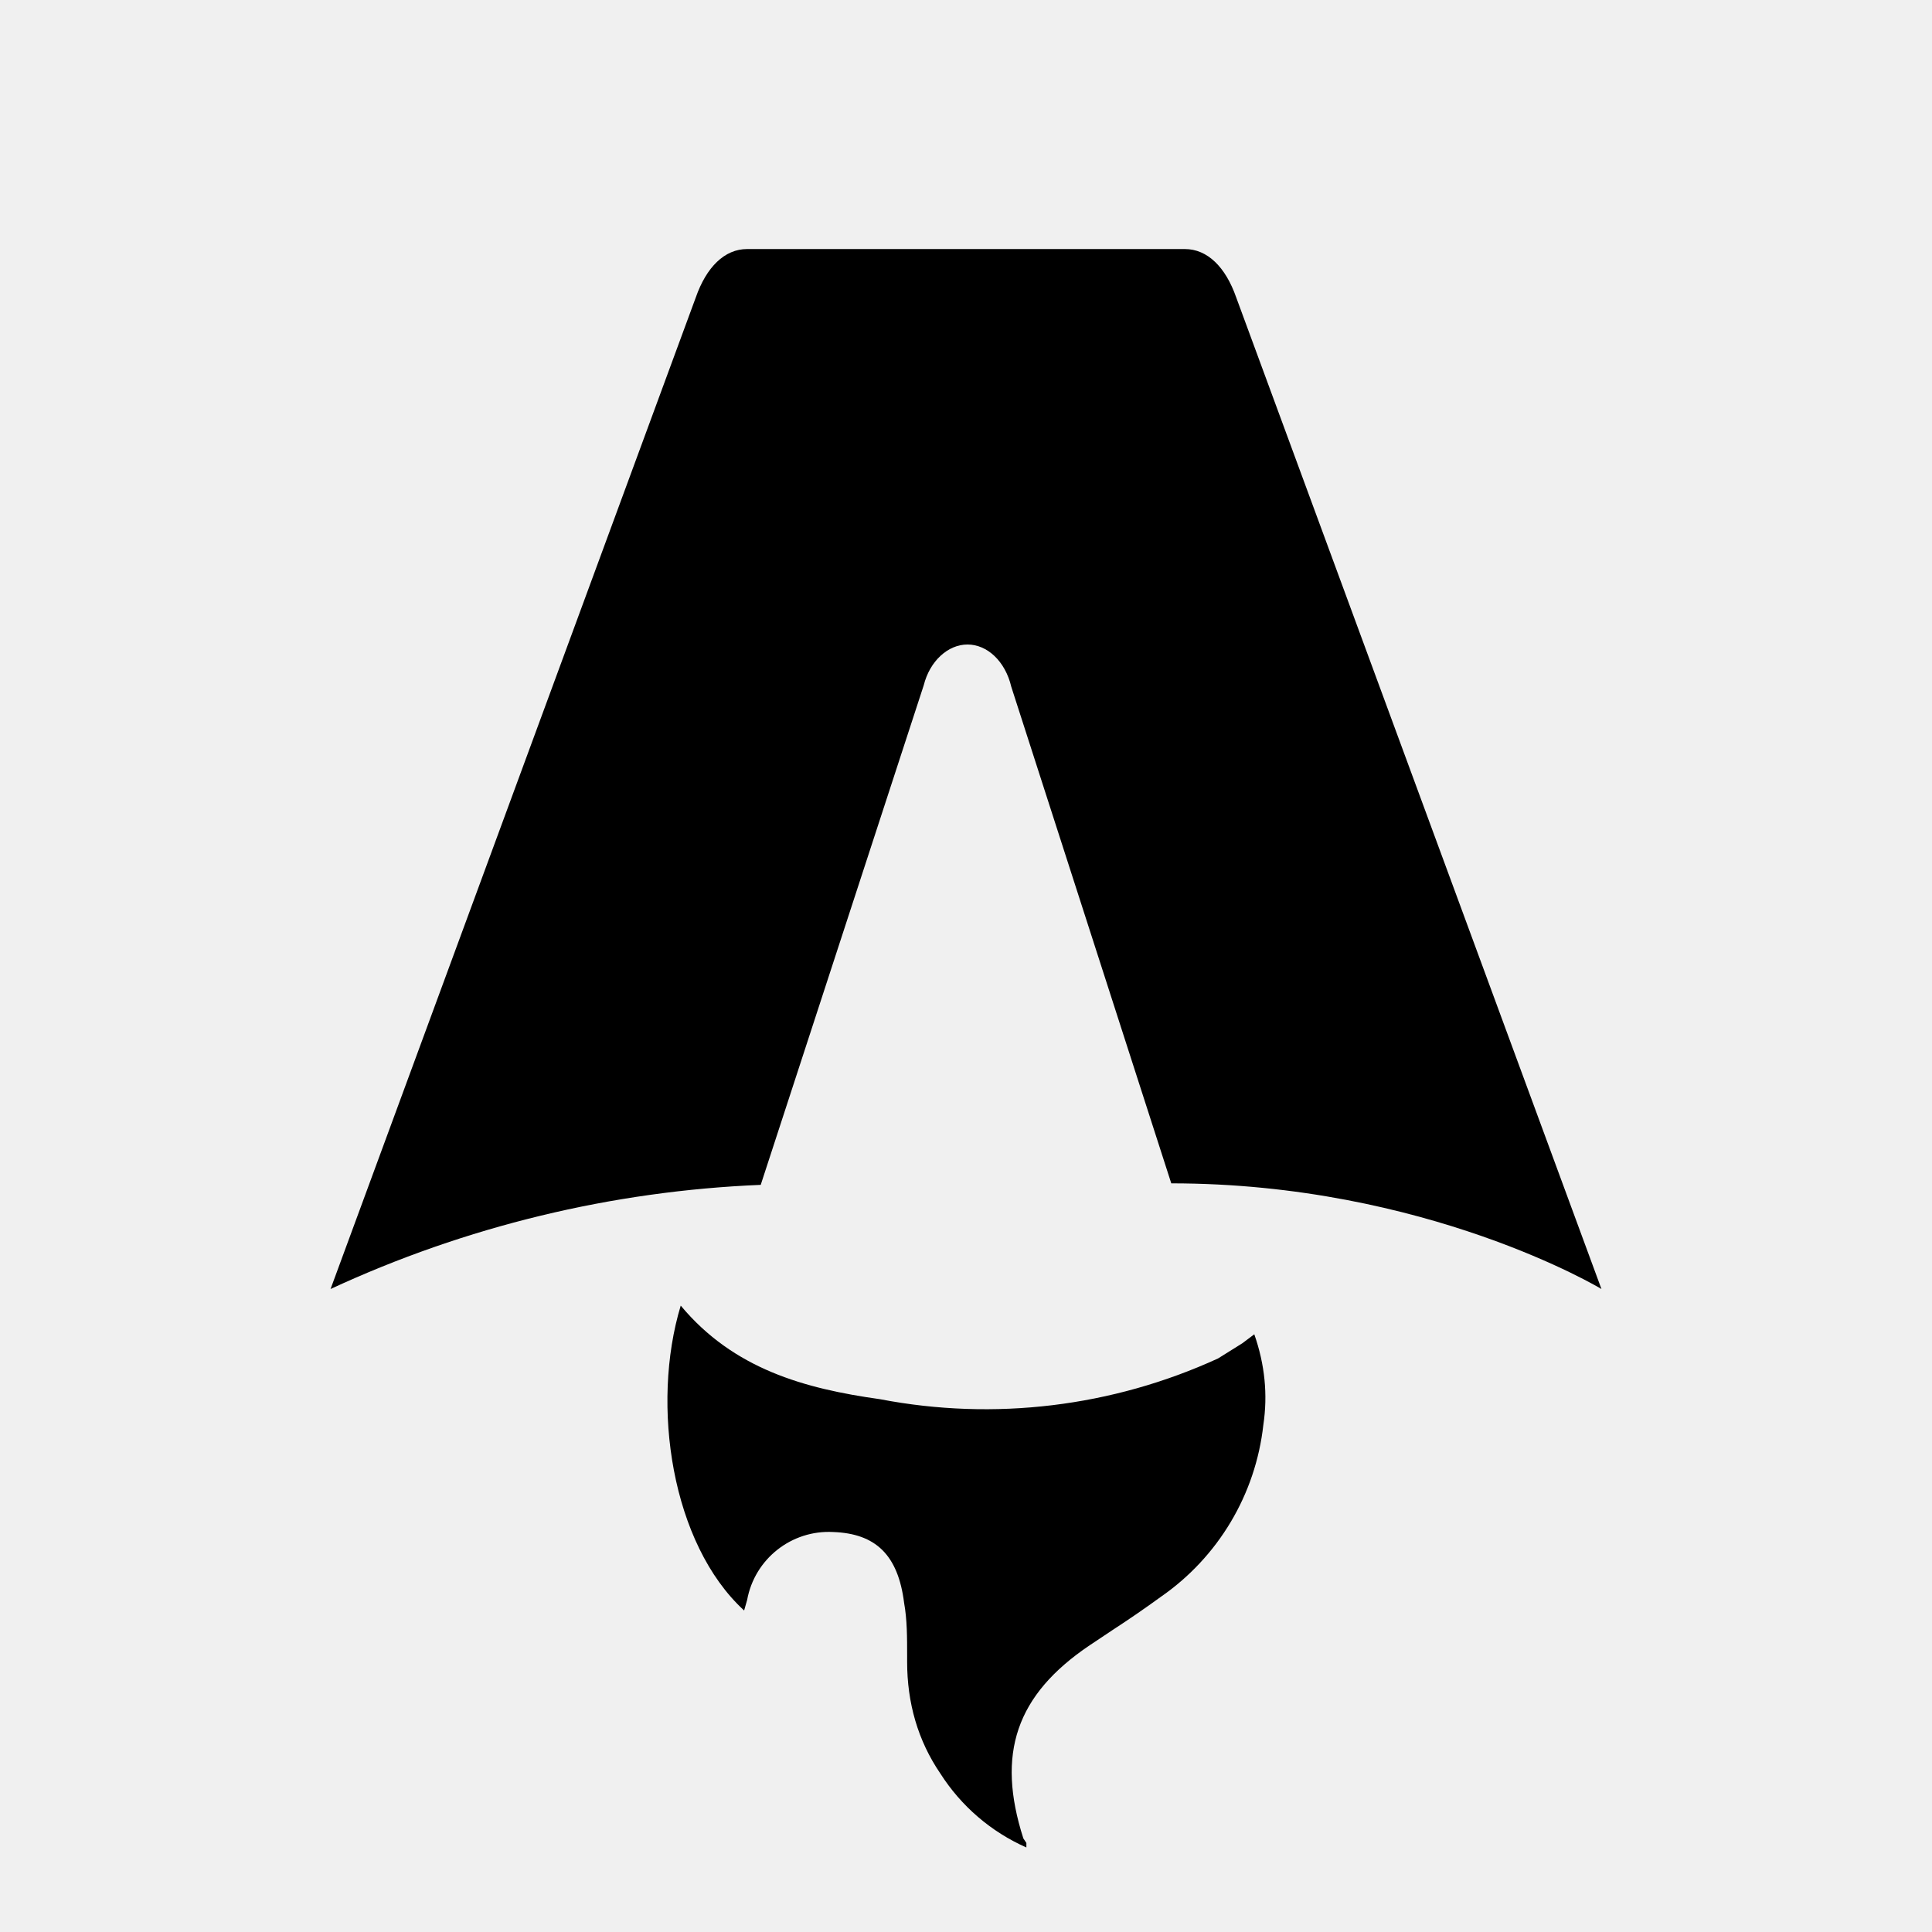
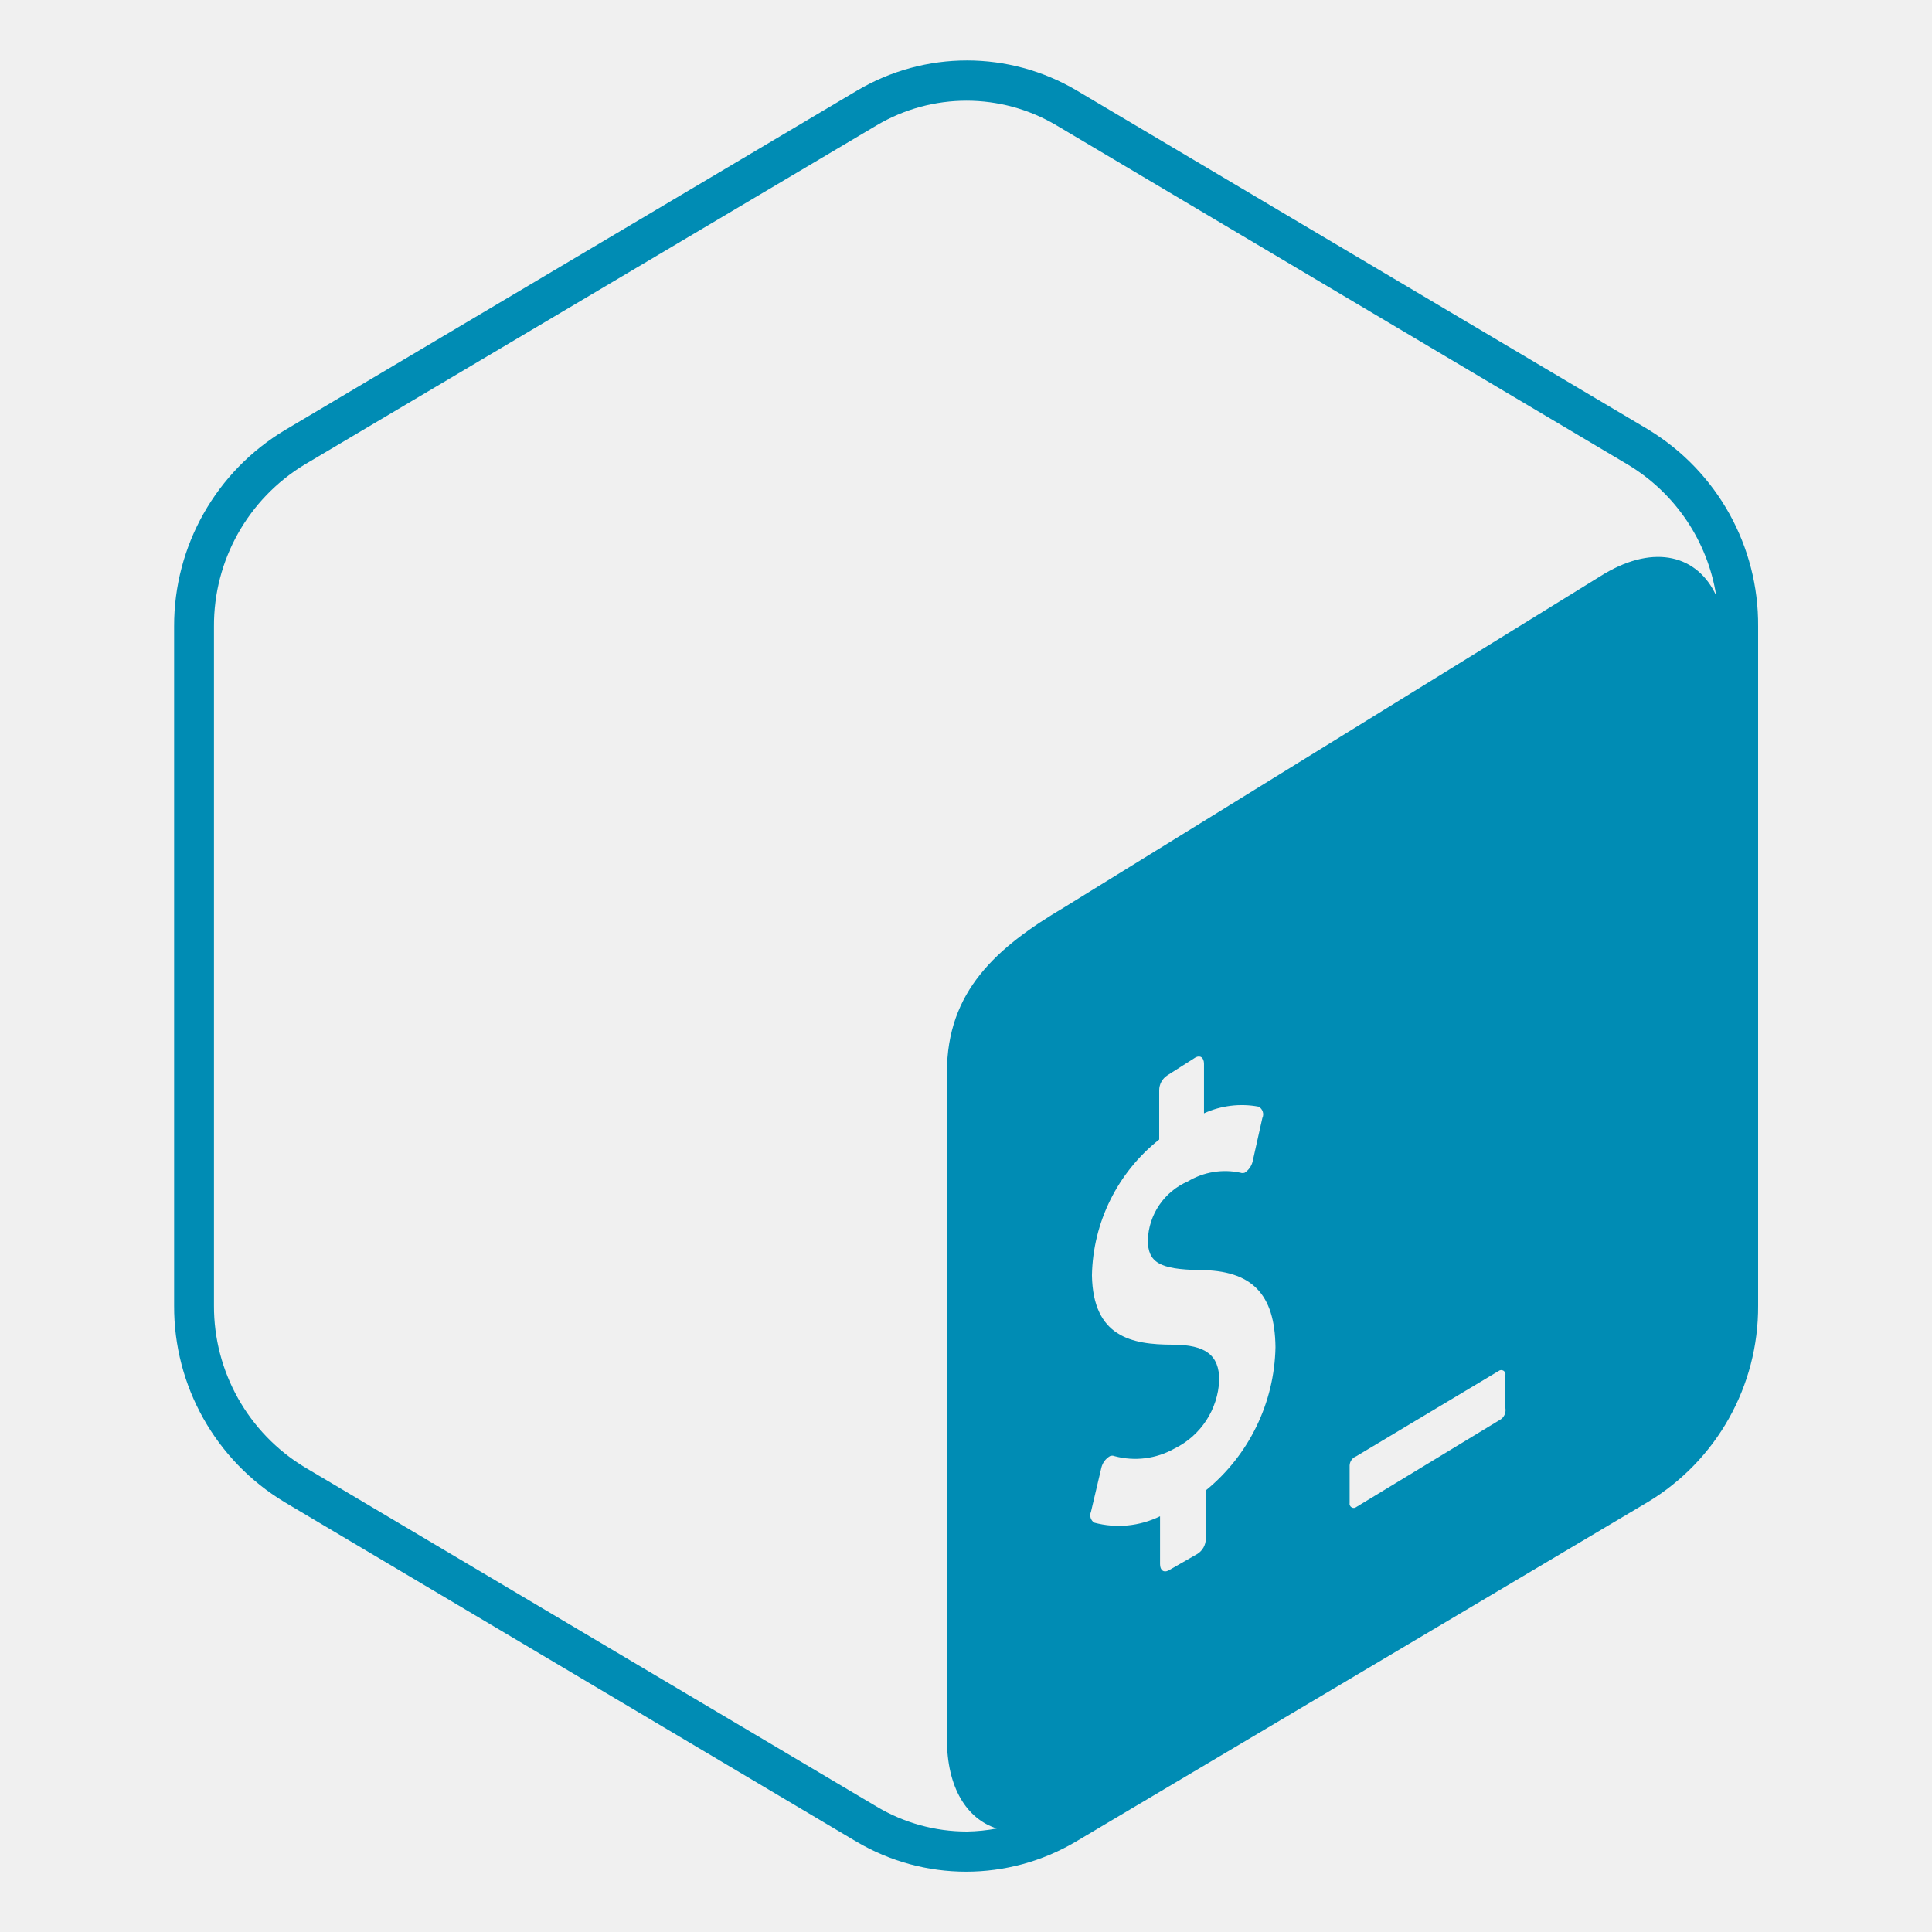
- <svg xmlns="http://www.w3.org/2000/svg" fill="none" viewBox="0 0 128 128">
-   <path d="M50.4 78.5a75.1 75.1 0 0 0-28.5 6.9l24.2-65.7c.7-2 1.9-3.2 3.4-3.2h29c1.5 0 2.7 1.2 3.4 3.2l24.2 65.7s-11.6-7-28.5-7L67 45.5c-.4-1.7-1.6-2.8-2.9-2.8-1.3 0-2.5 1.1-2.9 2.7L50.4 78.5Zm-1.1 28.2Zm-4.2-20.2c-2 6.6-.6 15.8 4.2 20.2a17.5 17.5 0 0 1 .2-.7 5.5 5.5 0 0 1 5.7-4.5c2.8.1 4.3 1.5 4.7 4.7.2 1.1.2 2.3.2 3.5v.4c0 2.7.7 5.2 2.2 7.4a13 13 0 0 0 5.7 4.9v-.3l-.2-.3c-1.8-5.6-.5-9.5 4.4-12.8l1.5-1a73 73 0 0 0 3.2-2.2 16 16 0 0 0 6.8-11.4c.3-2 .1-4-.6-6l-.8.6-1.6 1a37 37 0 0 1-22.4 2.7c-5-.7-9.7-2-13.2-6.2Z" />
-   <style>
-         path { fill: #000; }
-         @media (prefers-color-scheme: dark) {
-             path { fill: #FFF; }
-         }
-     </style>
+ <svg xmlns="http://www.w3.org/2000/svg" width="800px" height="800px" viewBox="0 0 16 16" fill="#008cb4">
+   <g id="SVGRepo_bgCarrier" stroke-width="0" />
+   <g id="SVGRepo_tracerCarrier" stroke-linecap="round" stroke-linejoin="round" />
+   <g id="SVGRepo_iconCarrier">
+     <path d="M13.655 3.56L8.918.75a1.785 1.785 0 0 0-1.82 0L2.363 3.56a1.889 1.889 0 0 0-.921 1.628v5.624a1.889 1.889 0 0 0 .913 1.627l4.736 2.812a1.785 1.785 0 0 0 1.82 0l4.736-2.812a1.888 1.888 0 0 0 .913-1.627V5.188a1.889 1.889 0 0 0-.904-1.627zm-3.669 8.781v.404a.149.149 0 0 1-.07.124l-.239.137c-.038.02-.07 0-.07-.053v-.396a.78.78 0 0 1-.545.053.073.073 0 0 1-.027-.09l.086-.365a.153.153 0 0 1 .071-.096.048.048 0 0 1 .038 0 .662.662 0 0 0 .497-.063.662.662 0 0 0 .37-.567c0-.206-.112-.292-.384-.293-.344 0-.661-.066-.67-.574A1.47 1.47 0 0 1 9.6 9.437V9.03a.147.147 0 0 1 .07-.126l.231-.147c.038-.02.07 0 .07.054v.409a.754.754 0 0 1 .453-.055.073.073 0 0 1 .03.095l-.081.362a.156.156 0 0 1-.065.09.055.055 0 0 1-.035 0 .6.6 0 0 0-.436.072.549.549 0 0 0-.331.486c0 .185.098.242.425.248.438 0 .627.199.632.639a1.568 1.568 0 0 1-.576 1.185zm2.481-.68a.094.094 0 0 1-.036.092l-1.198.727a.034.034 0 0 1-.04.003.035.035 0 0 1-.016-.037v-.31a.086.086 0 0 1 .055-.076l1.179-.706a.035.035 0 0 1 .056.035v.273zm.827-6.914L8.812 7.515c-.559.331-.97.693-.97 1.367v5.52c0 .404.165.662.413.741a1.465 1.465 0 0 1-.248.025c-.264 0-.522-.072-.748-.207L2.522 12.15a1.558 1.558 0 0 1-.75-1.338V5.188a1.558 1.558 0 0 1 .75-1.34l4.738-2.81a1.46 1.46 0 0 1 1.489 0l4.736 2.812a1.548 1.548 0 0 1 .728 1.083c-.154-.334-.508-.427-.92-.185h.002z" />
+   </g>
</svg>
